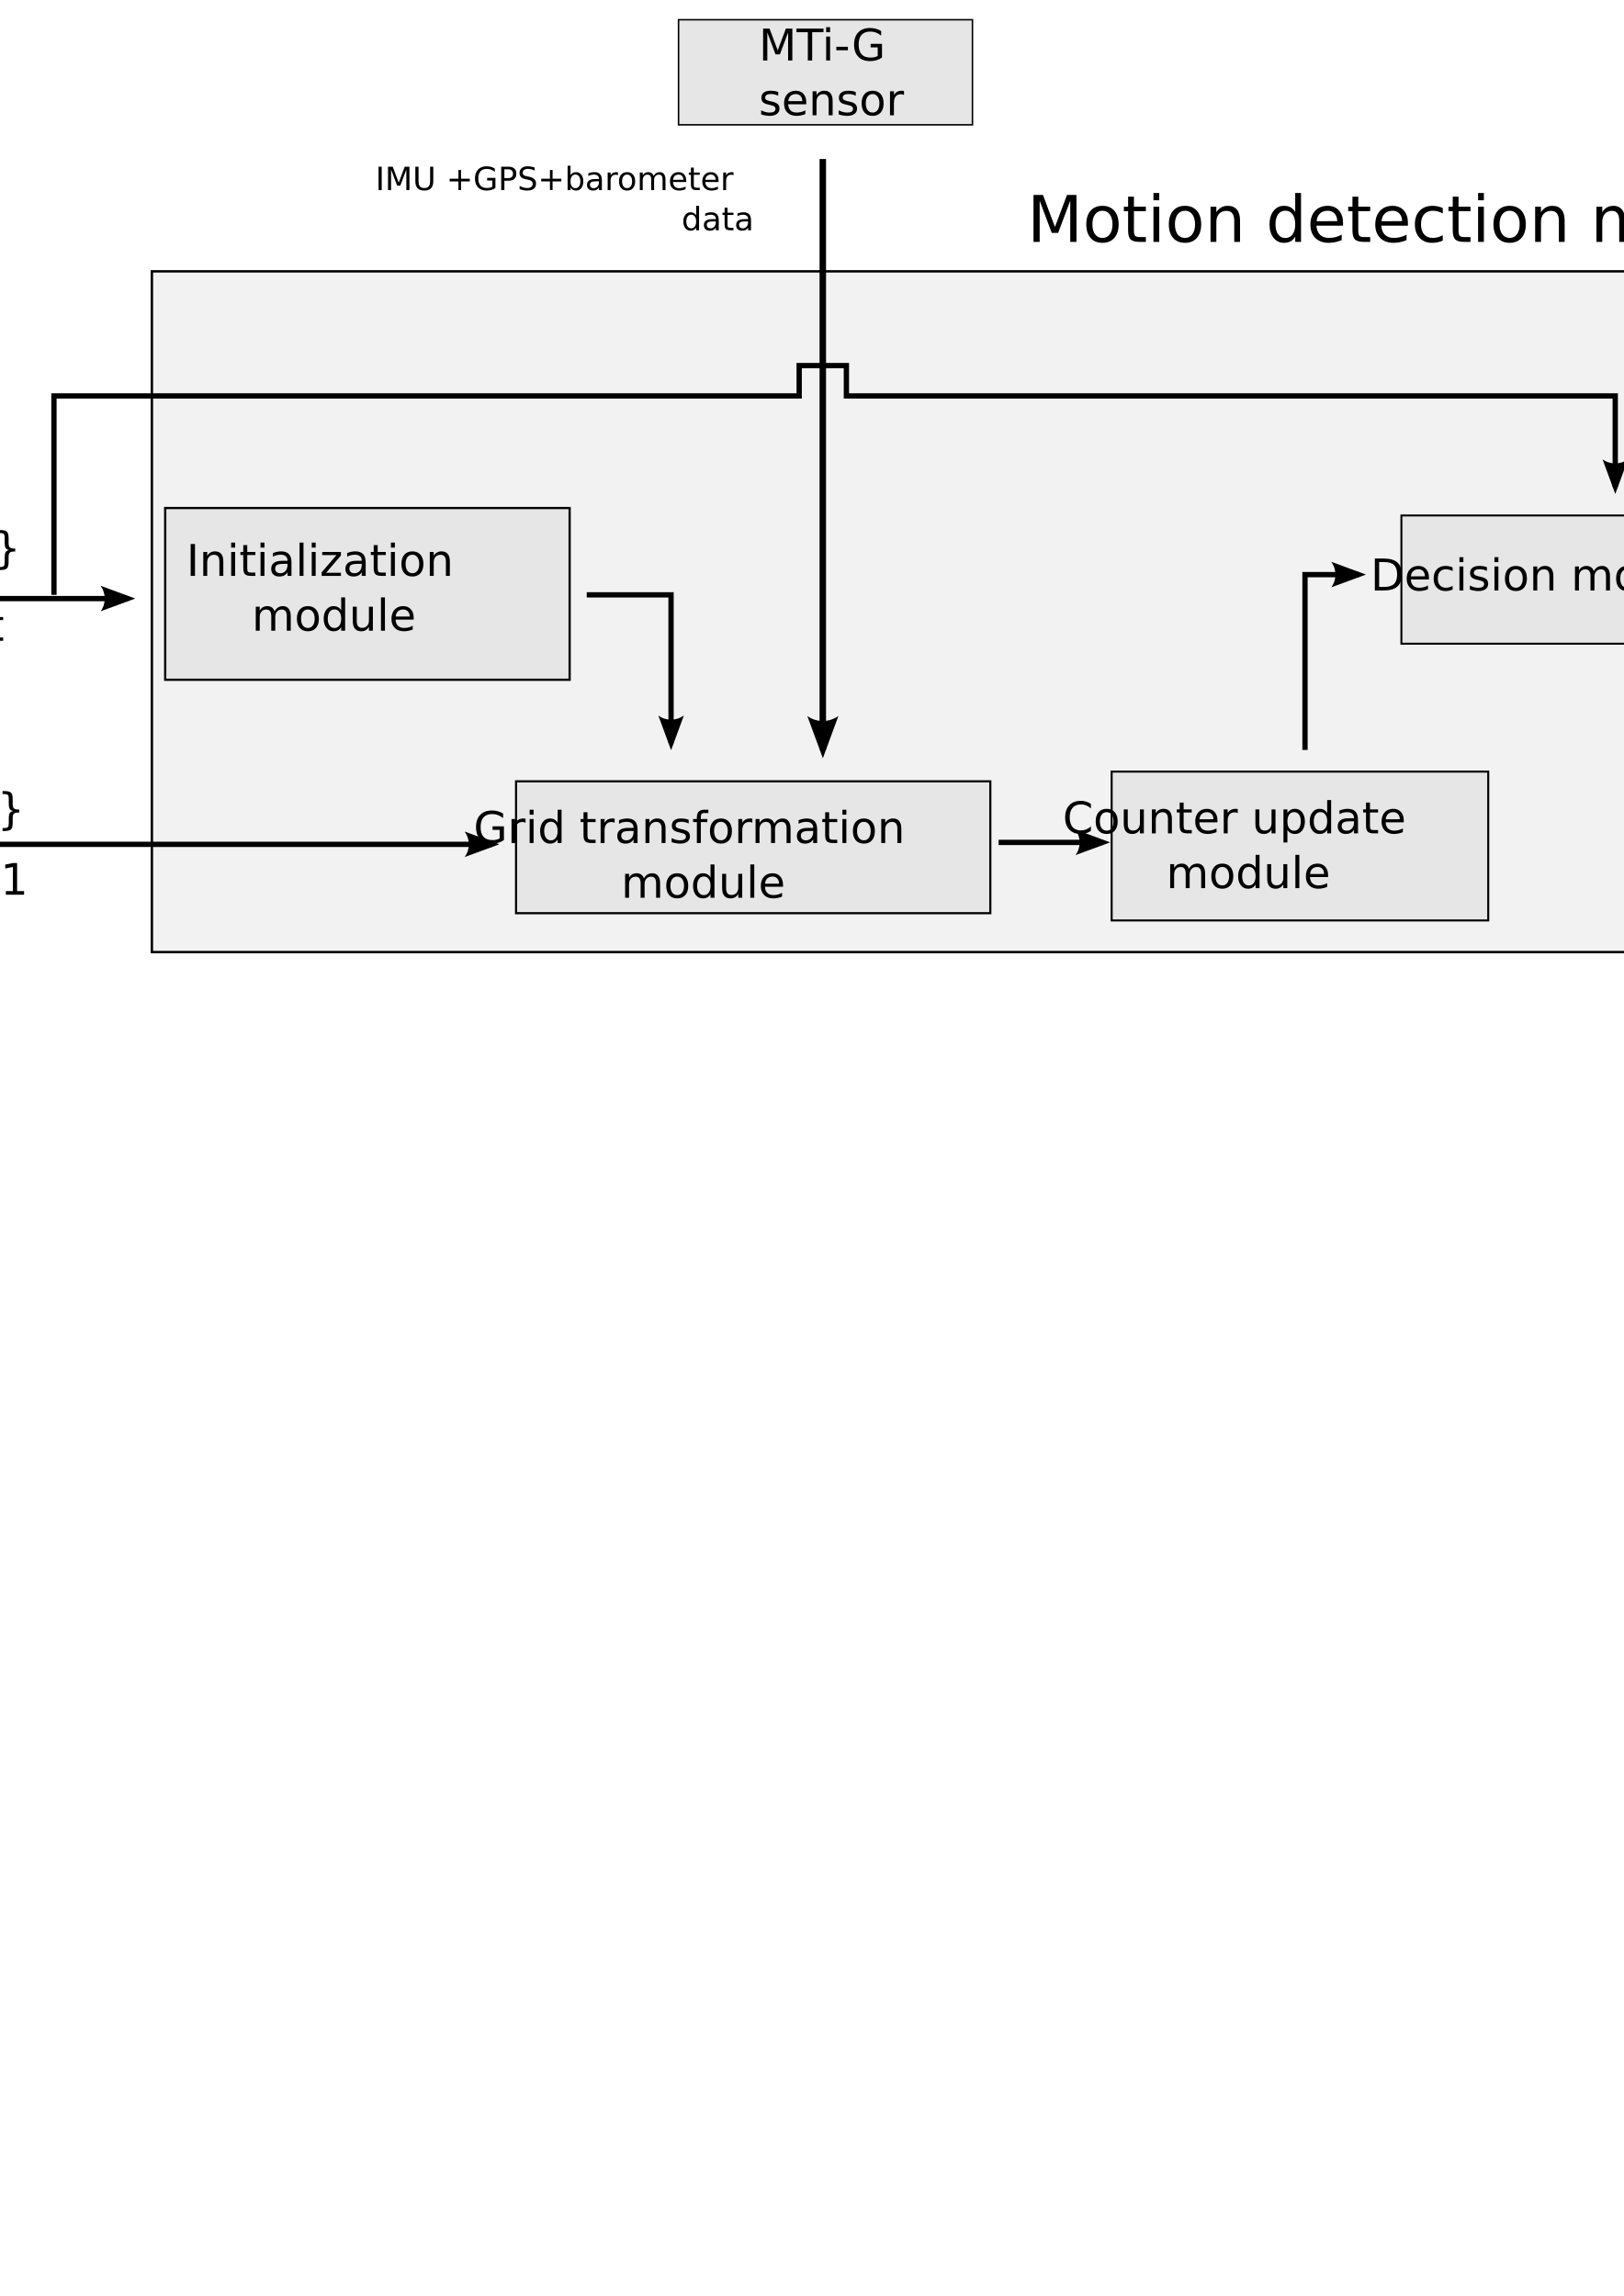
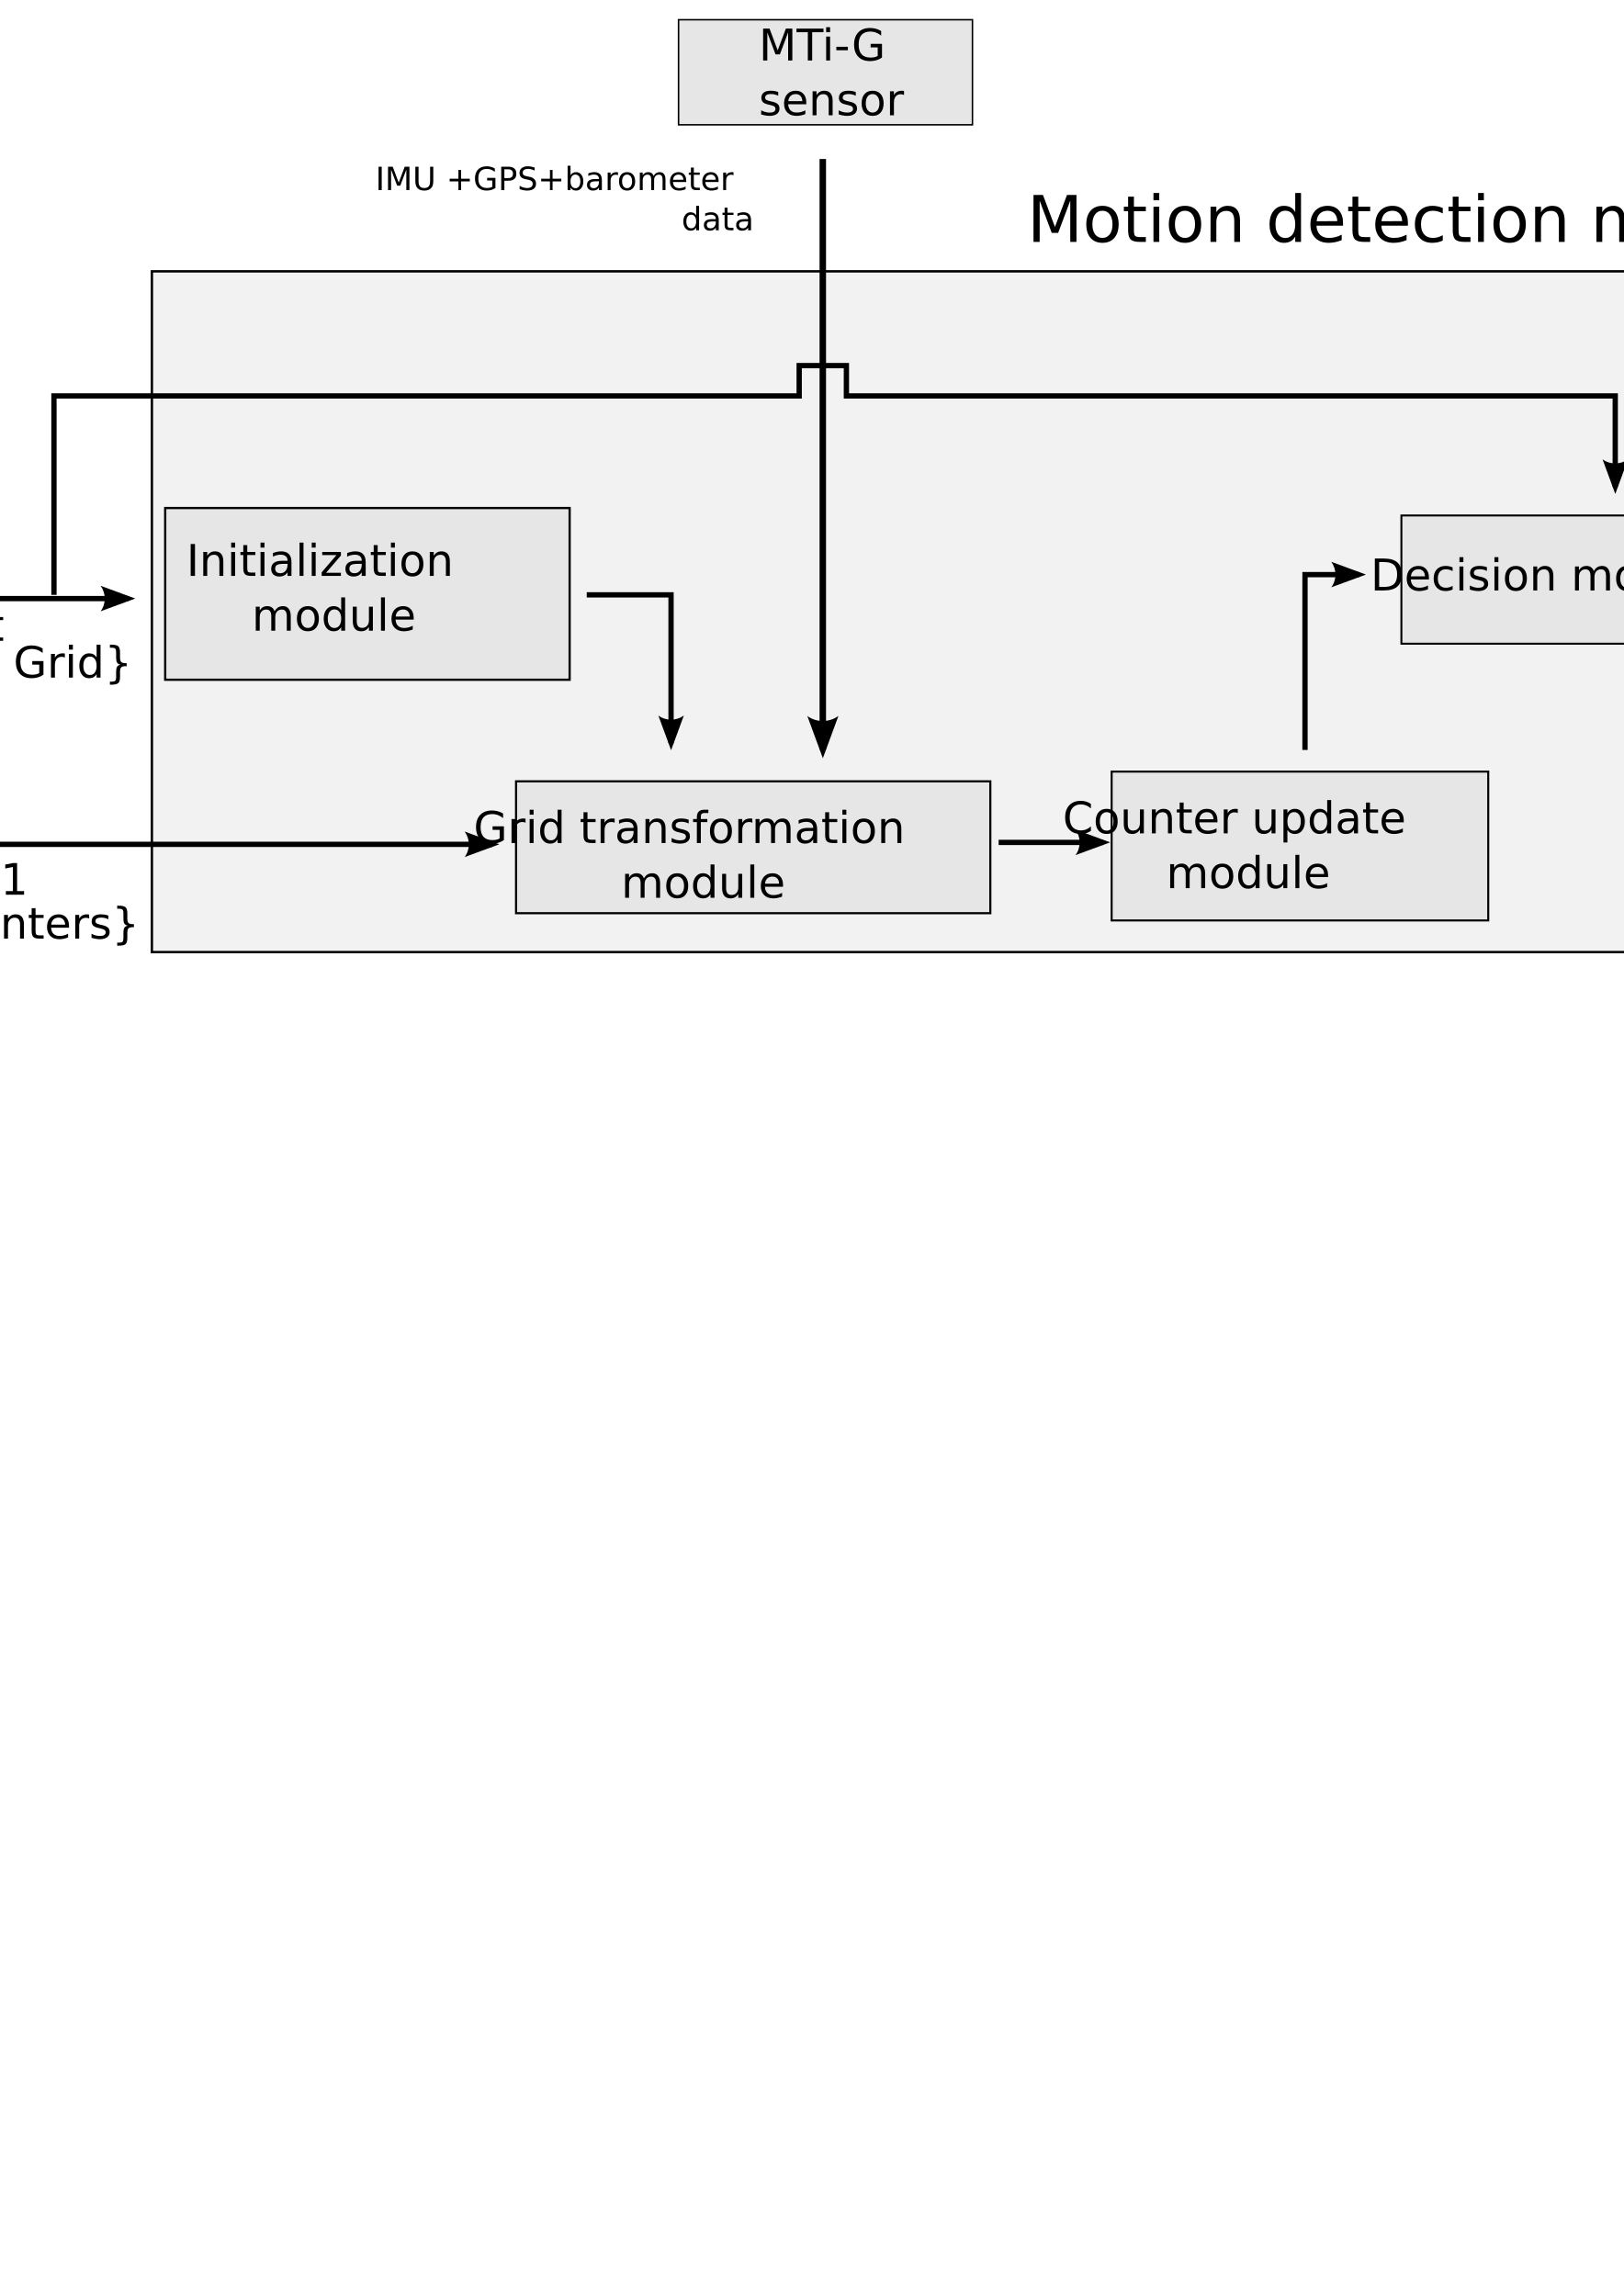
<svg xmlns="http://www.w3.org/2000/svg" width="210mm" height="297mm" id="svg2" version="1.1">
  <defs id="defs4">
    <marker orient="auto" refY="0.0" refX="0.0" id="Arrow1Lend" style="overflow:visible;">
      <path id="path4712" d="M 0.0,0.0 L 5.0,-5.0 L -12.5,0.0 L 5.0,5.0 L 0.0,0.0 z " style="fill-rule:evenodd;stroke:#000000;stroke-width:1.0pt;marker-start:none;" transform="scale(0.8) rotate(180) translate(12.5,0)" />
    </marker>
    <marker orient="auto" refY="0.0" refX="0.0" id="Arrow2Mend" style="overflow:visible;">
      <path id="path4736" style="font-size:12.0;fill-rule:evenodd;stroke-width:0.625;stroke-linejoin:round;" d="M 8.719,4.034 L -2.207,0.016 L 8.719,-4.002 C 6.973,-1.63 6.983,1.616 8.719,4.034 z " transform="scale(0.6) rotate(180) translate(0,0)" />
    </marker>
    <marker orient="auto" refY="0.0" refX="0.0" id="Arrow2Lend" style="overflow:visible;">
      <path id="path4730" style="font-size:12.0;fill-rule:evenodd;stroke-width:0.625;stroke-linejoin:round;" d="M 8.719,4.034 L -2.207,0.016 L 8.719,-4.002 C 6.973,-1.63 6.983,1.616 8.719,4.034 z " transform="scale(1.1) rotate(180) translate(1,0)" />
    </marker>
    <marker orient="auto" refY="0" refX="0" id="Arrow2Lend-2" style="overflow:visible">
      <path id="path4730-2" style="font-size:12px;fill-rule:evenodd;stroke-width:0.625;stroke-linejoin:round" d="M 8.719,4.034 -2.207,0.016 8.719,-4.002 c -1.745,2.372 -1.735,5.617 -6e-7,8.035 z" transform="matrix(-1.1,0,0,-1.1,-1.1,0)" />
    </marker>
    <marker orient="auto" refY="0" refX="0" id="Arrow2Lend-4" style="overflow:visible">
      <path id="path4730-27" style="font-size:12px;fill-rule:evenodd;stroke-width:0.625;stroke-linejoin:round" d="M 8.719,4.034 -2.207,0.016 8.719,-4.002 c -1.745,2.372 -1.735,5.617 -6e-7,8.035 z" transform="matrix(-1.1,0,0,-1.1,-1.1,0)" />
    </marker>
  </defs>
  <g id="layer1">
-     <rect style="fill:#f2f2f2;stroke:#000000;stroke-width:1.169;stroke-miterlimit:4;stroke-dasharray:none" id="rect3696" width="831.937" height="332.826" x="74.246" y="132.652" />
+     <rect style="fill:#f2f2f2;stroke:#000000;stroke-width:1.17;stroke-miterlimit:4;stroke-dasharray:none" id="rect3696" width="833.584" height="332.825" x="74.247" y="132.653" />
    <rect style="text-align:center;line-height:125%;writing-mode:lr-tb;text-anchor:middle;fill:#e6e6e6;stroke:#000000;stroke-width:1.099" id="rect4484" width="197.703" height="83.967" x="80.748" y="248.368" />
    <text xml:space="preserve" style="font-size:21.419px;font-style:normal;font-weight:normal;text-align:center;line-height:125%;writing-mode:lr-tb;text-anchor:middle;fill:#000000;fill-opacity:1;stroke:none;font-family:Bitstream Vera Sans" x="180.232" y="281.563" id="text4486">
      <tspan id="tspan6274" x="183.642" y="281.563">Initialization </tspan>
      <tspan id="tspan6278" x="180.232" y="308.336">module</tspan>
    </text>
    <g id="g6228" transform="translate(-17.89011,-21.42857)">
      <rect y="403.416" x="270.153" height="64.477" width="231.829" id="rect4484-3" style="text-align:center;line-height:125%;writing-mode:lr-tb;text-anchor:middle;fill:#e6e6e6;stroke:#000000;stroke-width:1.043" />
      <text id="text4486-9" y="433.581" x="385.477" style="font-size:21.419px;font-style:normal;font-weight:normal;text-align:center;line-height:125%;writing-mode:lr-tb;text-anchor:middle;fill:#000000;fill-opacity:1;stroke:none;font-family:Bitstream Vera Sans" xml:space="preserve">
        <tspan id="tspan6202" y="433.581" x="385.477">Grid transformation</tspan>
        <tspan id="tspan6206" y="460.354" x="385.477">module</tspan>
      </text>
    </g>
    <g id="g4619" transform="translate(252.6985,-8.241757)">
      <rect y="17.888" x="78.987" height="51.366" width="143.674" id="rect4484-3-6" style="fill:#e6e6e6;stroke:#000000;stroke-width:0.733" />
      <text id="text4486-9-1" y="37.823" x="118.223" style="font-size:21.419px;font-style:normal;font-weight:normal;fill:#000000;fill-opacity:1;stroke:none;font-family:Bitstream Vera Sans" xml:space="preserve">
        <tspan id="tspan4529-3" y="37.823" x="118.223">MTi-G </tspan>
        <tspan y="64.596" x="118.223" id="tspan4642">sensor</tspan>
      </text>
    </g>
    <text xml:space="preserve" style="font-size:31.481px;font-style:normal;font-weight:normal;fill:#000000;fill-opacity:1;stroke:none;font-family:Bitstream Vera Sans" x="502.101" y="118.267" id="text4584">
      <tspan x="502.101" y="118.267" id="tspan4588">Motion detection module</tspan>
    </text>
    <path style="fill:none;stroke:#000000;stroke-width:3.154;stroke-linecap:butt;stroke-linejoin:miter;stroke-miterlimit:4;stroke-opacity:1;stroke-dasharray:none;marker-end:url(#Arrow2Mend)" d="m 402.2,77.736 0,288.794" id="path4650" />
    <text xml:space="preserve" style="font-size:15.695px;font-style:normal;font-weight:normal;text-align:end;text-anchor:end;fill:#000000;fill-opacity:1;stroke:none;font-family:Bitstream Vera Sans" x="393.467" y="92.956" id="text4673">
      <tspan x="393.467" y="92.956" id="tspan4702">IMU +GPS+barometer</tspan>
      <tspan x="393.467" y="112.574" id="tspan4646">data</tspan>
    </text>
    <path style="fill:none;stroke:#000000;stroke-width:2.584;stroke-linecap:butt;stroke-linejoin:miter;stroke-miterlimit:4;stroke-opacity:1;stroke-dasharray:none;marker-end:url(#Arrow2Mend)" d="m 888.218,291.424 49.414,0" id="path4704" />
-     <text xml:space="preserve" style="font-size:21.206px;font-style:normal;font-weight:normal;fill:#000000;fill-opacity:1;stroke:none;font-family:Bitstream Vera Sans" x="888.66" y="264.424" id="text4673-9">
-       <tspan x="888.66" y="264.424" id="tspan4702-9">{Moving parts}</tspan>
+     <text xml:space="preserve" style="font-size:21.206px;font-style:normal;font-weight:normal;fill:#000000;fill-opacity:1;stroke:none;font-family:Bitstream Vera Sans" x="814.484" y="231.457" id="text4673-9">
+       <tspan x="814.484" y="231.457" id="tspan4702-9">{Moving parts}</tspan>
    </text>
-     <text xml:space="preserve" style="font-size:21.206px;font-style:normal;font-weight:normal;fill:#000000;fill-opacity:1;stroke:none;font-family:Bitstream Vera Sans" x="-185.702" y="275.246" id="text4673-9-5">
-       <tspan x="-185.702" y="275.246" id="tspan4702-9-0">{Occupancy Grid}</tspan>
+     <text xml:space="preserve" style="font-size:21.206px;font-style:normal;font-weight:normal;fill:#000000;fill-opacity:1;stroke:none;font-family:Bitstream Vera Sans" x="-60.427" y="331.29" id="text4673-9-5">
+       <tspan x="-60.427" y="331.29" id="tspan4702-9-0">{Occ. Grid}</tspan>
    </text>
    <path style="fill:none;stroke:#000000;stroke-width:2.584;stroke-linecap:butt;stroke-linejoin:miter;stroke-miterlimit:4;stroke-opacity:1;stroke-dasharray:none;marker-end:url(#Arrow2Mend)" d="m -10.155,292.65 72.856,0" id="path4592-2" />
    <text xml:space="preserve" style="font-size:21.206px;font-style:normal;font-weight:normal;fill:#000000;fill-opacity:1;stroke:none;font-family:Bitstream Vera Sans" x="-6.264" y="313.279" id="text4673-9-5-1-4">
      <tspan x="-6.264" y="313.279" id="tspan4702-9-0-6-3">t</tspan>
    </text>
    <text xml:space="preserve" style="font-size:21.206px;font-style:normal;font-weight:normal;fill:#000000;fill-opacity:1;stroke:none;font-family:Bitstream Vera Sans" x="-15.727" y="437.412" id="text4673-9-5-1-4-8">
      <tspan x="-15.727" y="437.412" id="tspan4702-9-0-6-3-4">t-1</tspan>
    </text>
    <g id="g6223">
      <rect y="252.017" x="685.032" height="62.688" width="197.852" id="rect4484-5" style="text-align:center;line-height:125%;writing-mode:lr-tb;text-anchor:middle;fill:#e6e6e6;stroke:#000000;stroke-width:0.95" />
      <text id="text4486-6" y="288.673" x="782.907" style="font-size:21.419px;font-style:normal;font-weight:normal;text-align:center;line-height:125%;writing-mode:lr-tb;text-anchor:middle;fill:#000000;fill-opacity:1;stroke:none;font-family:Bitstream Vera Sans" xml:space="preserve">
        <tspan y="288.673" x="782.907" id="tspan6322">Decision module</tspan>
      </text>
    </g>
-     <text xml:space="preserve" style="font-size:21.206px;font-style:normal;font-weight:normal;fill:#000000;fill-opacity:1;stroke:none;font-family:Bitstream Vera Sans" x="-110.696" y="402.85" id="text4673-9-5-6">
-       <tspan x="-110.696" y="402.85" id="tspan4702-9-0-1">{Counters}</tspan>
+     <text xml:space="preserve" style="font-size:21.206px;font-style:normal;font-weight:normal;fill:#000000;fill-opacity:1;stroke:none;font-family:Bitstream Vera Sans" x="-54.652" y="458.894" id="text4673-9-5-6">
+       <tspan x="-54.652" y="458.894" id="tspan4702-9-0-1">{Counters}</tspan>
    </text>
    <g id="g6217" transform="translate(-115.3846,-6.593407)">
      <rect y="383.832" x="658.783" height="72.775" width="184.083" id="rect4484-3-5" style="text-align:center;line-height:125%;writing-mode:lr-tb;text-anchor:middle;fill:#e6e6e6;stroke:#000000;stroke-width:0.987" />
      <text id="text4486-9-7" y="414.025" x="749.409" style="font-size:21.419px;font-style:normal;font-weight:normal;text-align:center;line-height:125%;writing-mode:lr-tb;text-anchor:middle;fill:#000000;fill-opacity:1;stroke:none;font-family:Bitstream Vera Sans" xml:space="preserve">
        <tspan y="414.025" x="752.819" id="tspan6284-0">Counter update </tspan>
        <tspan id="tspan6200" y="440.798" x="749.409">module</tspan>
      </text>
    </g>
    <path style="fill:none;stroke:#000000;stroke-width:2.584;stroke-linecap:butt;stroke-linejoin:miter;stroke-opacity:1;stroke-miterlimit:4;stroke-dasharray:none;marker-end:url(#Arrow2Mend)" d="m -14.835,412.802 255.495,0" id="path6238" />
    <path style="fill:none;stroke:#000000;stroke-width:2.584;stroke-linecap:butt;stroke-linejoin:miter;stroke-opacity:1;stroke-miterlimit:4;stroke-dasharray:none;marker-end:url(#Arrow2Mend)" d="m 286.813,290.824 41.209,0 0,72.527" id="path6240" />
    <path style="fill:none;stroke:#000000;stroke-width:2.584;stroke-linecap:butt;stroke-linejoin:miter;stroke-miterlimit:4;stroke-opacity:1;stroke-dasharray:none;marker-end:url(#Arrow2Mend)" d="m 488.154,411.857 51.099,0" id="path6244" />
    <path style="fill:none;stroke:#000000;stroke-width:2.584;stroke-linecap:butt;stroke-linejoin:miter;stroke-opacity:1;stroke-miterlimit:4;stroke-dasharray:none;marker-end:url(#Arrow2Mend)" d="m 637.912,366.648 0,-85.714 26.374,0" id="path6246" />
    <path style="fill:none;stroke:#000000;stroke-width:2.584;stroke-linecap:butt;stroke-linejoin:miter;stroke-opacity:1;stroke-miterlimit:4;stroke-dasharray:none;marker-end:url(#Arrow2Mend)" d="m 26.374,290.824 0,-97.253 364.286,0 0,-14.835 23.077,0 0,14.835 375.824,0 0,44.505" id="path7434" />
  </g>
</svg>
